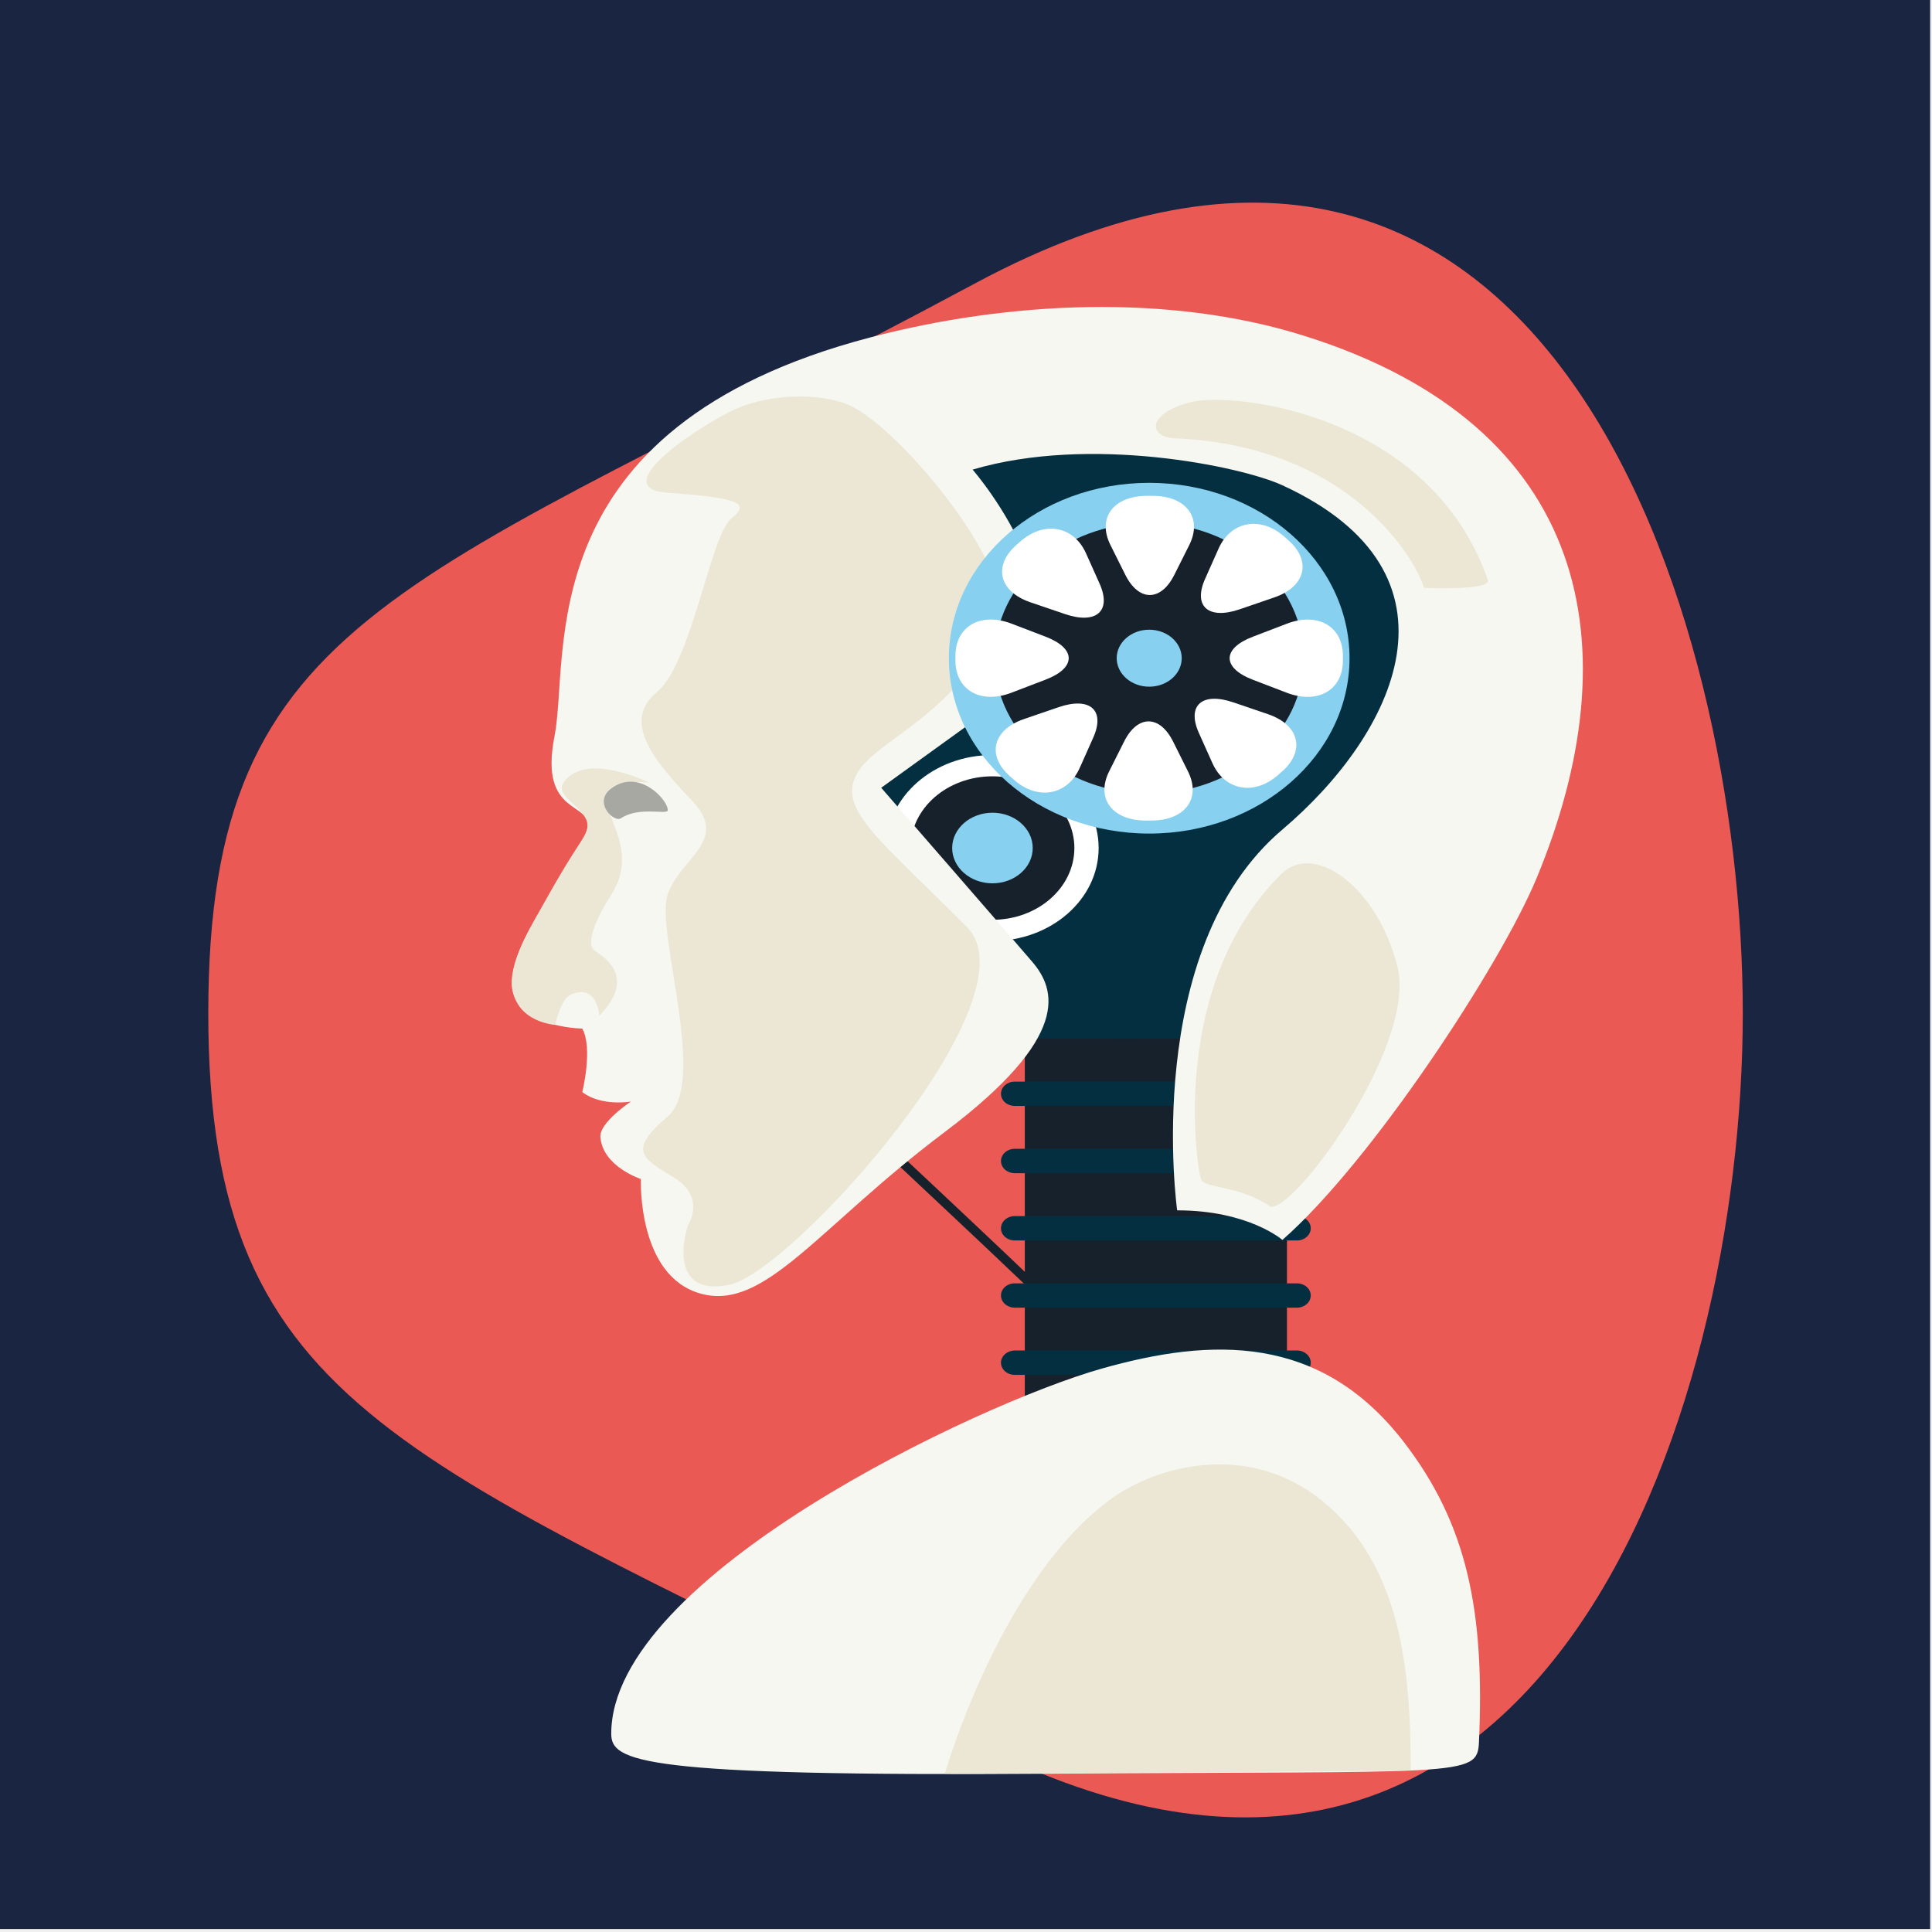
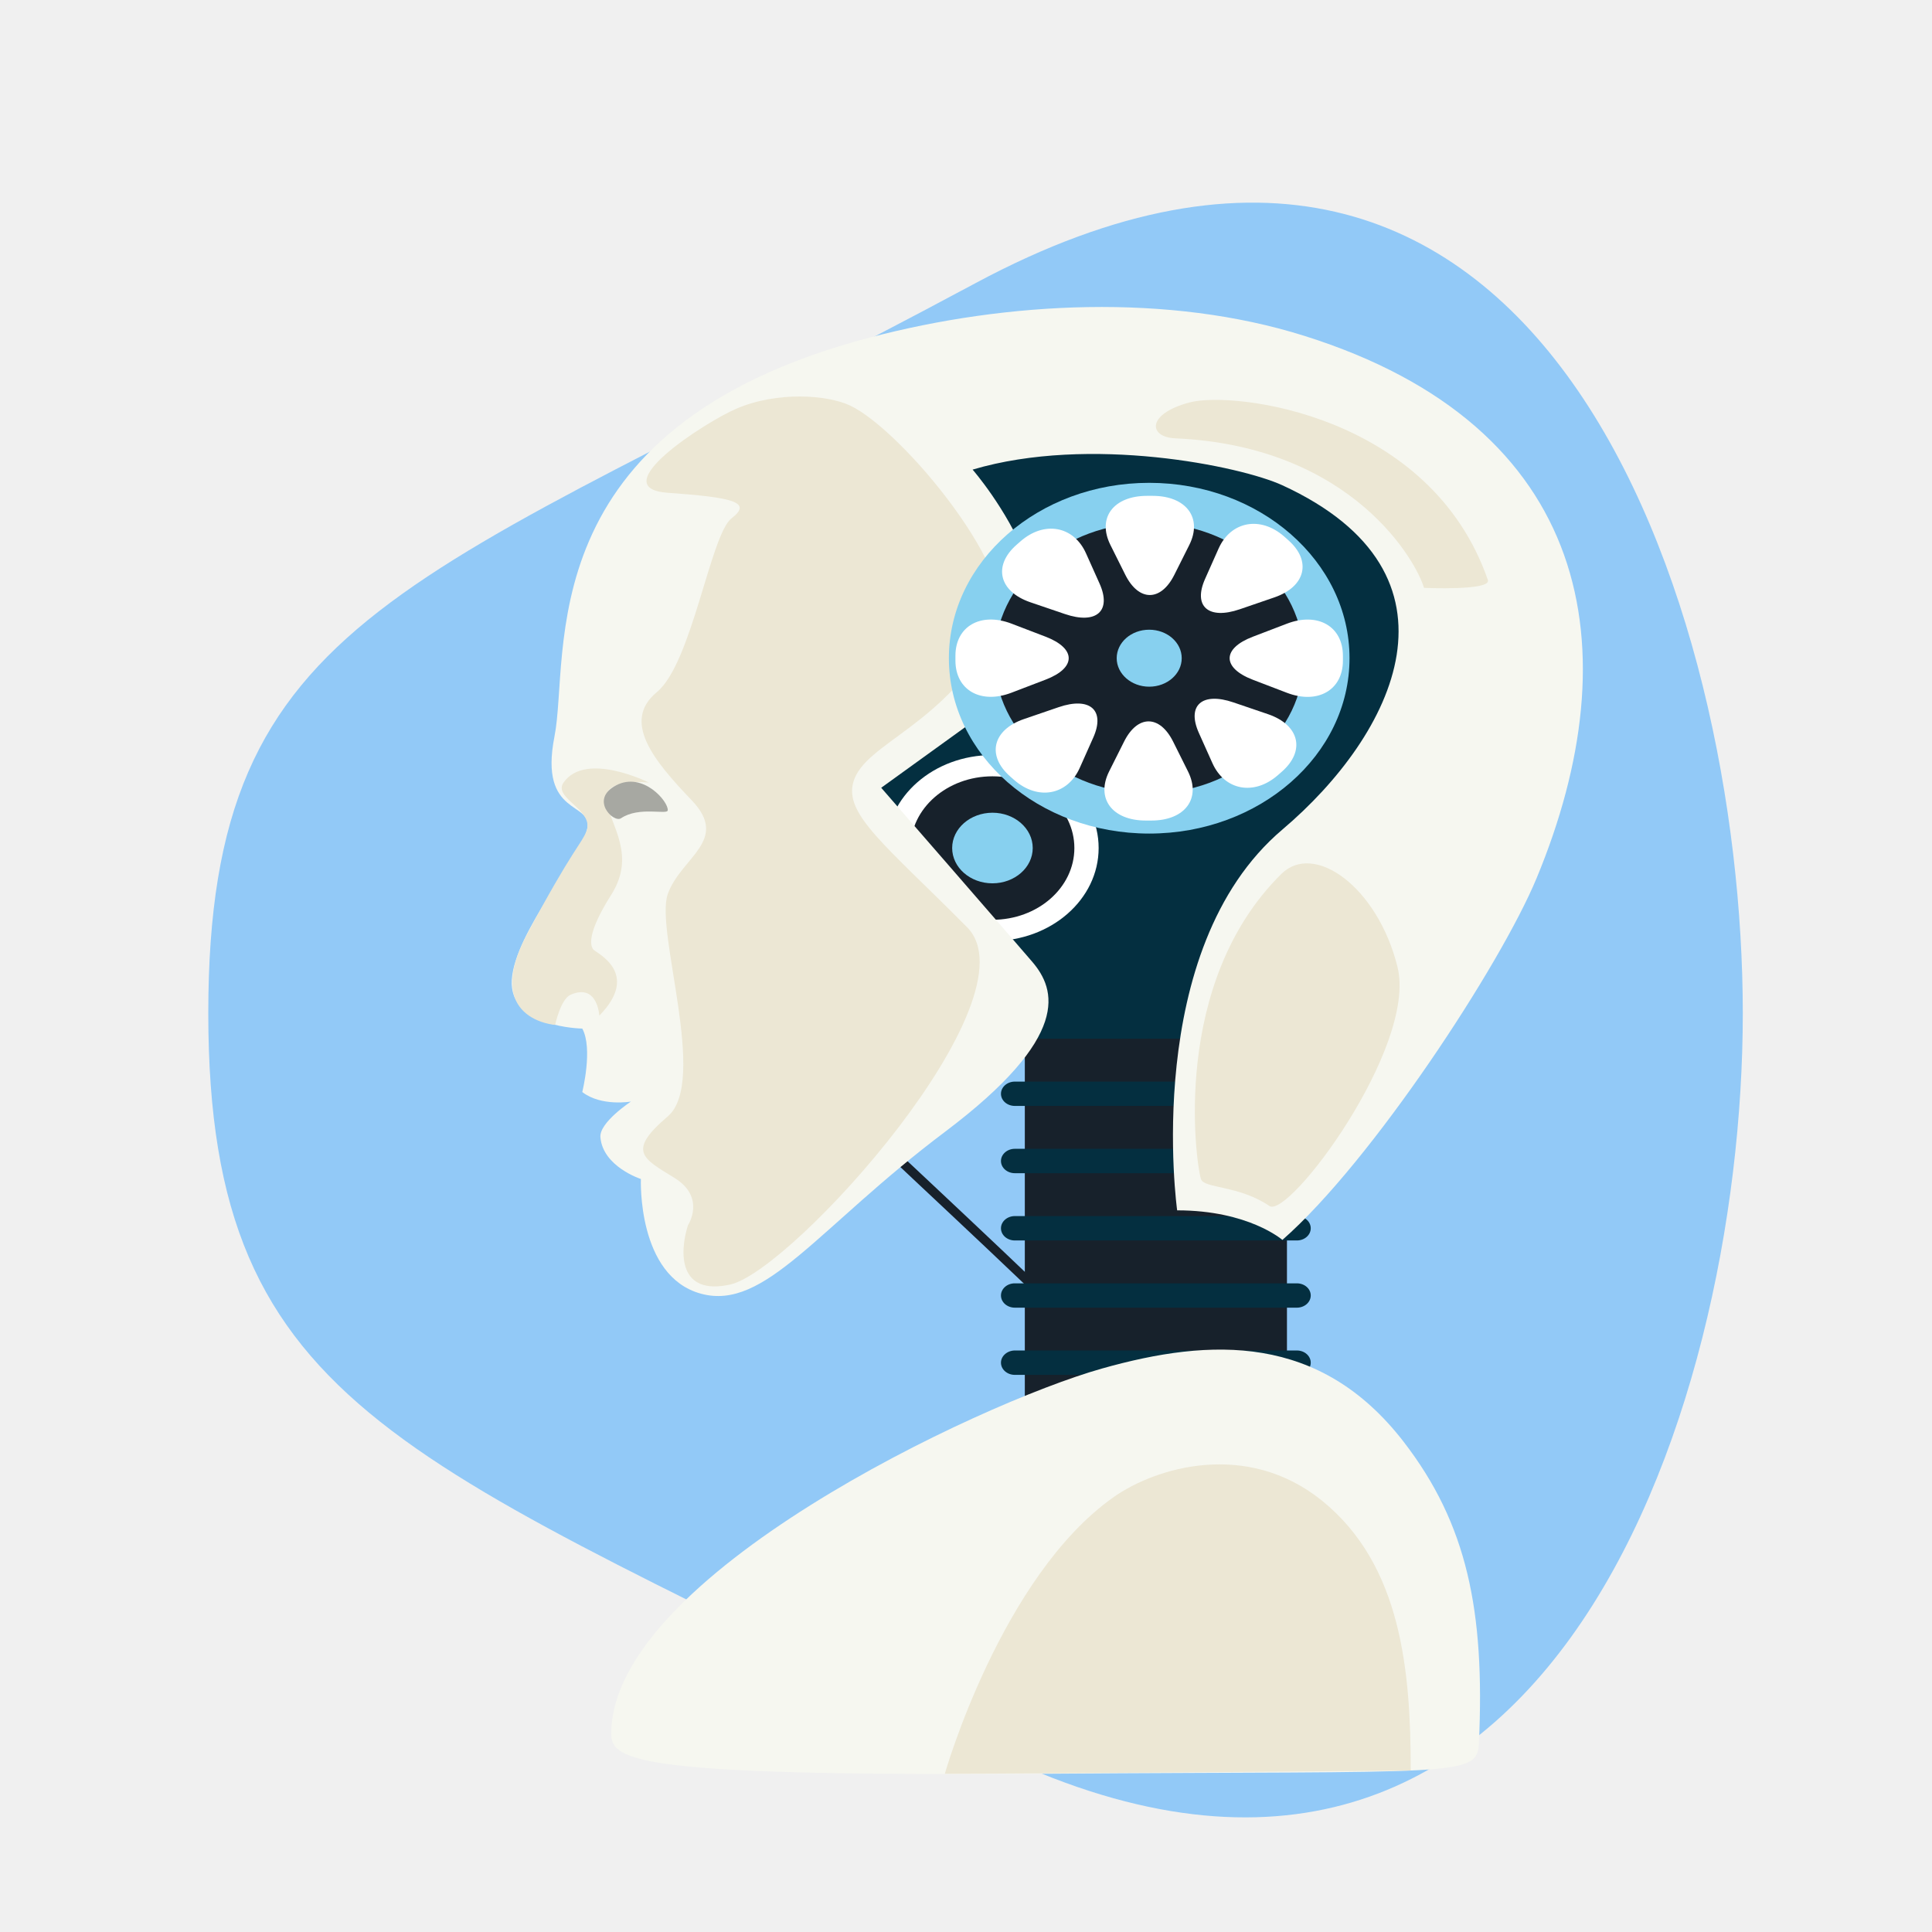
<svg xmlns="http://www.w3.org/2000/svg" version="1.1" x="0px" y="0px" viewBox="0 0 2834.6 2834.6" style="enable-background:new 0 0 2834.6 2834.6;" xml:space="preserve">
  <style type="text/css">
	.st0{fill:#192541;}
- 	.st1{fill:#EB5955;}
+ 	.st1{fill:#92C9F7;}
	.st2{fill:#17212B;}
	.st3{fill:#042F40;}
	.st4{fill:#FFFFFF;}
	.st5{fill:#87D0EF;}
	.st6{fill:#F6F7F0;}
	.st7{fill:#ECE7D4;}
	.st8{fill:#A7A8A2;}
</style>
-   <g id="backgrpund">
-     <rect x="-41.2" y="-3.7" class="st0" width="2873.1" height="2833.9" />
-   </g>
  <g id="cerchio_rosso">
    <path id="cerchio" class="st1" d="M1431.3,415.4C2265.1-32.2,2557,895,2557,1486.6s-297.3,1492.9-1125.7,1071.2   S305.6,2078.3,305.6,1486.6S597.5,863,1431.3,415.4z" />
  </g>
  <g id="robot">
    <g>
      <g>
        <path class="st2" d="M1573.3,1932.9c-34.1-33-68.4-65.8-102.8-98.4c-34.5-32.7-69.2-65.3-103.9-97.9     c-34.7-32.6-69.5-65.1-104.1-97.8c-34.6-32.6-69.1-65.4-103.4-98.4c-34.2-32.9-68.1-66-101.7-99.5c-4.1-4.1-8.2-8.2-12.3-12.3     c-6.1-6.1-15.5,3.4-9.5,9.5c33.5,33.5,67.3,66.7,101.4,99.6c34.2,33,68.6,65.8,103.2,98.5c34.6,32.7,69.3,65.3,104,97.9     c34.7,32.6,69.4,65.1,104,97.8c34.5,32.6,68.9,65.4,103,98.3c4.2,4,8.3,8.1,12.5,12.1C1570.1,1948.4,1579.5,1939,1573.3,1932.9     L1573.3,1932.9z" />
      </g>
    </g>
    <g>
      <g>
        <path class="st2" d="M1503.6,2318.3c0-298.2,0-596.3,0-894.5c0-91.8,87.5-168.4,192.3-168.4c104.8,0,192.3,76.6,192.3,168.4     c0,298.2,0,596.4,0,894.5c0,91.8-87.5,86.8-192.3,86.8C1591.1,2405,1503.6,2410.1,1503.6,2318.3L1503.6,2318.3z" />
      </g>
      <path class="st3" d="M1468.6,2295.3c0,9.9,9.1,17.8,20.4,17.8h413.7c11.3,0,20.4-8,20.4-17.8l0,0c0-9.9-9.1-17.9-20.4-17.9H1489    C1477.8,2277.4,1468.6,2285.4,1468.6,2295.3L1468.6,2295.3z" />
      <path class="st3" d="M1468.6,2196.6c0,9.9,9.1,17.9,20.4,17.9h413.7c11.3,0,20.4-8,20.4-17.9l0,0c0-9.9-9.1-17.9-20.4-17.9H1489    C1477.8,2178.7,1468.6,2186.8,1468.6,2196.6L1468.6,2196.6z" />
      <path class="st3" d="M1468.6,2098c0,9.9,9.1,17.9,20.4,17.9h413.7c11.3,0,20.4-8,20.4-17.9l0,0c0-9.9-9.1-17.9-20.4-17.9H1489    C1477.8,2080.1,1468.6,2088.1,1468.6,2098L1468.6,2098z" />
      <path class="st3" d="M1468.6,1999.3c0,9.9,9.1,17.9,20.4,17.9h413.7c11.3,0,20.4-8,20.4-17.9l0,0c0-9.9-9.1-17.9-20.4-17.9H1489    C1477.8,1981.5,1468.6,1989.5,1468.6,1999.3L1468.6,1999.3z" />
      <path class="st3" d="M1468.6,1900.7c0,9.9,9.1,17.9,20.4,17.9h413.7c11.3,0,20.4-8,20.4-17.9l0,0c0-9.9-9.1-17.8-20.4-17.8H1489    C1477.8,1882.8,1468.6,1890.8,1468.6,1900.7L1468.6,1900.7z" />
      <path class="st3" d="M1468.6,1802.1c0,9.9,9.1,17.9,20.4,17.9h413.7c11.3,0,20.4-8,20.4-17.9l0,0c0-9.9-9.1-17.9-20.4-17.9H1489    C1477.8,1784.2,1468.6,1792.2,1468.6,1802.1L1468.6,1802.1z" />
      <path class="st3" d="M1468.6,1703.4c0,9.9,9.1,17.9,20.4,17.9h413.7c11.3,0,20.4-8,20.4-17.9l0,0c0-9.9-9.1-17.9-20.4-17.9H1489    C1477.8,1685.5,1468.6,1693.5,1468.6,1703.4L1468.6,1703.4z" />
      <path class="st3" d="M1468.6,1604.8c0,9.9,9.1,17.8,20.4,17.8h413.7c11.3,0,20.4-8,20.4-17.8l0,0c0-9.9-9.1-17.9-20.4-17.9H1489    C1477.8,1586.9,1468.6,1594.9,1468.6,1604.8L1468.6,1604.8z" />
      <path class="st3" d="M1468.6,1506.1c0,9.9,9.1,17.9,20.4,17.9h413.7c11.3,0,20.4-8,20.4-17.9l0,0c0-9.9-9.1-17.8-20.4-17.8H1489    C1477.8,1488.3,1468.6,1496.3,1468.6,1506.1L1468.6,1506.1z" />
    </g>
    <path class="st3" d="M1132.7,1092c0,260.7,229.5,432,512.7,432c283.2,0,512.7-171.3,512.7-432c0-260.7-229.5-472-512.7-472   C1362.2,620.1,1132.7,831.4,1132.7,1092z" />
    <g>
      <path class="st4" d="M1456.1,1107.8c86.1,0,155.8,61.1,155.8,136.4c0,75.4-69.8,136.4-155.8,136.4c-86.1,0-155.8-61.1-155.8-136.4    C1300.3,1168.9,1370.1,1107.8,1456.1,1107.8z M1456.1,1340.4c60.7,0,109.8-43.1,109.8-96.1c0-53.1-49.2-96.1-109.8-96.1    c-60.6,0-109.8,43-109.8,96.1C1346.3,1297.3,1395.5,1340.4,1456.1,1340.4z" />
      <g>
        <path class="st2" d="M1335.9,1244.2c0,58.2,53.8,105.3,120.2,105.3c66.4,0,120.2-47.1,120.2-105.3c0-58.1-53.8-105.2-120.2-105.2     C1389.7,1139,1335.9,1186.1,1335.9,1244.2z" />
        <path class="st5" d="M1397,1244.2c0,28.6,26.5,51.8,59.1,51.8c32.6,0,59.1-23.2,59.1-51.8c0-28.6-26.5-51.8-59.1-51.8     C1423.5,1192.5,1397,1215.6,1397,1244.2z" />
      </g>
    </g>
    <g>
      <path class="st6" d="M1276.3,495.2c202.2-53.2,438.5-65,637.2-2.5c422.4,132.6,480.7,459.2,340.9,795.9    c-52.9,127.4-241.8,415.8-372.9,530.6c0,0-49.5-43.4-154.4-43.4c0,0-53.4-382.6,154.4-558.7c164.4-139.2,282.6-375,0-505.1    c-60.9-28-282.6-74-454.5-23c0,0,198.1,227,32,346.9c-166.1,119.9-166.1,119.9-166.1,119.9s186.5,214.3,221.4,255.1    c35,40.8,58.3,109.7-128.2,250c-186.5,140.3-263.6,262.8-357.6,237.2c-94-25.5-88.2-168.3-88.2-168.3s-55.8-18-59.4-61.3    c-1.8-21.7,44.8-52.3,44.8-52.3s-43.7,7.6-71.4-14c0,0,16-63.8,0-93.1c0,0-107.8-1.3-103.4-71.4c4.4-70.1,102-181.1,110.7-221.9    c8.7-40.8-71.4-16.6-48.1-135.2C837,962,771.7,627.8,1276.3,495.2z" />
    </g>
    <path class="st7" d="M826.8,1148.2c32.5-46.6,125.3,0,125.3,0s-69.9-8.2-62.6,27.8c7.3,36,43.7,79.4,7.3,136.8   c-36.4,57.4-30.6,75.2-26.2,80.4c4.4,5.1,69.9,34.4,8.7,96.9c0,0-2.5-48-42.2-30.6c-14.6,6.4-22.6,44.2-22.6,44.2   s-108.5-7.2-40.6-134.2c66.8-124.9,79.1-131.1,86.5-149.9C872.7,1188.4,810.8,1171.2,826.8,1148.2z" />
    <path class="st8" d="M979.7,1189c-0.8,6.8-42.3-6.2-68.5,11.5c-11.2,7.5-46.5-27.9-7.2-48.3C943.3,1131.6,981.2,1176.3,979.7,1189z   " />
    <path class="st7" d="M1080.2,599.7c-45.2,19.4-196.1,116.5-100.5,123.3c95.6,6.8,124.7,13.6,93.7,37.4   c-31.1,23.8-58.1,212.6-109.7,255.1c-51.5,42.5-5.6,99.5,51.1,158.6c56.6,59.1-16.1,83.8-35.1,137.8c-19,54,59.8,275.1,0,326.1   c-59.8,51-37.3,61.2,9.7,90.1c47,28.9,19.9,69.7,19.9,69.7c-12.7,40.6-13.6,103.7,62.2,86.8c92.2-20.7,450.7-420.1,347.3-524.3   c-119.5-120.4-181-165.7-166.6-213.5c17.5-58.2,134-80.2,211.7-226.5c38.7-72.9-140.5-290.3-217.5-325.7   C1213.9,579.7,1141.4,573.5,1080.2,599.7z" />
    <path class="st7" d="M1862.5,1769.4c-45.2-30.6-96.1-25.5-100.5-39.5c-7.5-24.3-44.7-286.9,118-447.7   c48.1-47.6,141.3,19.1,170.4,136.5S1890.9,1788.6,1862.5,1769.4z" />
    <path class="st7" d="M2089.2,862.5c-9.7-35.7-103.2-207.9-365.1-219.4c-38.9-1.7-42.7-35.7,21.4-52.7c64.1-17,353,17,437.5,260.6   C2188.5,867,2089.2,862.5,2089.2,862.5z" />
    <g>
      <path class="st6" d="M2169.9,2556.4c8.7-192.6-17.2-320.4-110.7-441.3c-122.4-158.2-281.5-152.7-442.8-107.1    c-180.6,51-719.6,305.2-719.6,535.7c0,40.8,41.7,62.8,639.9,58.7C2146.5,2598,2167.5,2608.1,2169.9,2556.4z" />
    </g>
    <g>
      <path class="st7" d="M1386.2,2602.5c0,0,82.5-289.4,247.6-405.9c61.8-43.6,195.2-84.1,305.9,5.2    c116.5,94.4,130.1,249.4,130.1,395.9C2069.8,2597.7,1536.6,2602.3,1386.2,2602.5z" />
    </g>
  </g>
  <g id="rotella_00000088839908575622668680000013636251446069012098_">
    <g id="rotella">
      <path class="st5" d="M1686.1,708.4c162.3,0,293.9,115.2,293.9,257.3c0,142.1-131.6,257.3-293.9,257.3    c-162.3,0-293.9-115.2-293.9-257.3C1392.2,823.6,1523.7,708.4,1686.1,708.4z M1686.1,1147.1c114.4,0,207.1-81.2,207.1-181.4    c0-100.1-92.7-181.3-207.1-181.3c-114.4,0-207.1,81.2-207.1,181.3C1479,1065.8,1571.7,1147.1,1686.1,1147.1z" />
      <g>
        <path class="st2" d="M1459.3,965.7c0,109.7,101.5,198.5,226.8,198.5c125.2,0,226.8-88.9,226.8-198.5     c0-109.7-101.5-198.6-226.8-198.6C1560.8,767.2,1459.3,856,1459.3,965.7z" />
        <path class="st5" d="M1638.4,965.7c0,23,21.4,41.8,47.7,41.8c26.3,0,47.7-18.7,47.7-41.8c0-23.1-21.4-41.8-47.7-41.8     C1659.7,923.9,1638.4,942.6,1638.4,965.7z" />
        <g>
          <g>
            <path class="st4" d="M1651,843.3c19.8,39.6,52.2,39.6,72,0l21.9-43.7c19.8-39.6-4.4-72.1-53.8-72.1h-8.1       c-49.4,0-73.6,32.4-53.8,72.1L1651,843.3z" />
            <path class="st4" d="M1721.2,1088.1c-19.8-39.6-52.2-39.6-72,0l-21.9,43.7c-19.8,39.6,4.4,72.1,53.8,72.1h8.1       c49.4,0,73.6-32.4,53.8-72.1L1721.2,1088.1z" />
          </g>
          <g>
            <path class="st4" d="M1534,997.2c45.3-17.3,45.3-45.7,0-63.1l-49.9-19.1c-45.3-17.3-82.3,3.9-82.3,47.1v7.1       c0,43.2,37,64.5,82.3,47.1L1534,997.2z" />
            <path class="st4" d="M1838.1,934.2c-45.3,17.3-45.3,45.7,0,63.1l49.9,19.1c45.3,17.4,82.3-3.9,82.3-47.1v-7.1       c0-43.3-37-64.5-82.3-47.1L1838.1,934.2z" />
          </g>
          <g>
            <path class="st4" d="M1562.4,900.9c46,15.7,68.9-4.3,50.9-44.6l-19.9-44.4c-18-40.3-61.3-48.2-96.2-17.6l-5.7,5       c-34.9,30.6-25.9,68.5,20.1,84.3L1562.4,900.9z" />
            <path class="st4" d="M1809.8,1030.6c-46-15.8-68.9,4.3-50.9,44.6l19.9,44.4c18,40.3,61.3,48.2,96.2,17.6l5.7-5       c34.9-30.6,25.9-68.5-20.1-84.3L1809.8,1030.6z" />
          </g>
          <g>
            <path class="st4" d="M1604,1082.2c18-40.3-4.9-60.4-50.9-44.6l-50.8,17.4c-46,15.8-55.1,53.7-20.1,84.3l5.7,5       c34.9,30.6,78.3,22.6,96.3-17.7L1604,1082.2z" />
            <path class="st4" d="M1768.1,849.3c-18,40.3,4.9,60.4,50.9,44.6l50.7-17.4c46-15.8,55.1-53.7,20.2-84.2l-5.7-5.1       c-34.9-30.6-78.3-22.6-96.3,17.6L1768.1,849.3z" />
          </g>
        </g>
      </g>
    </g>
  </g>
</svg>
